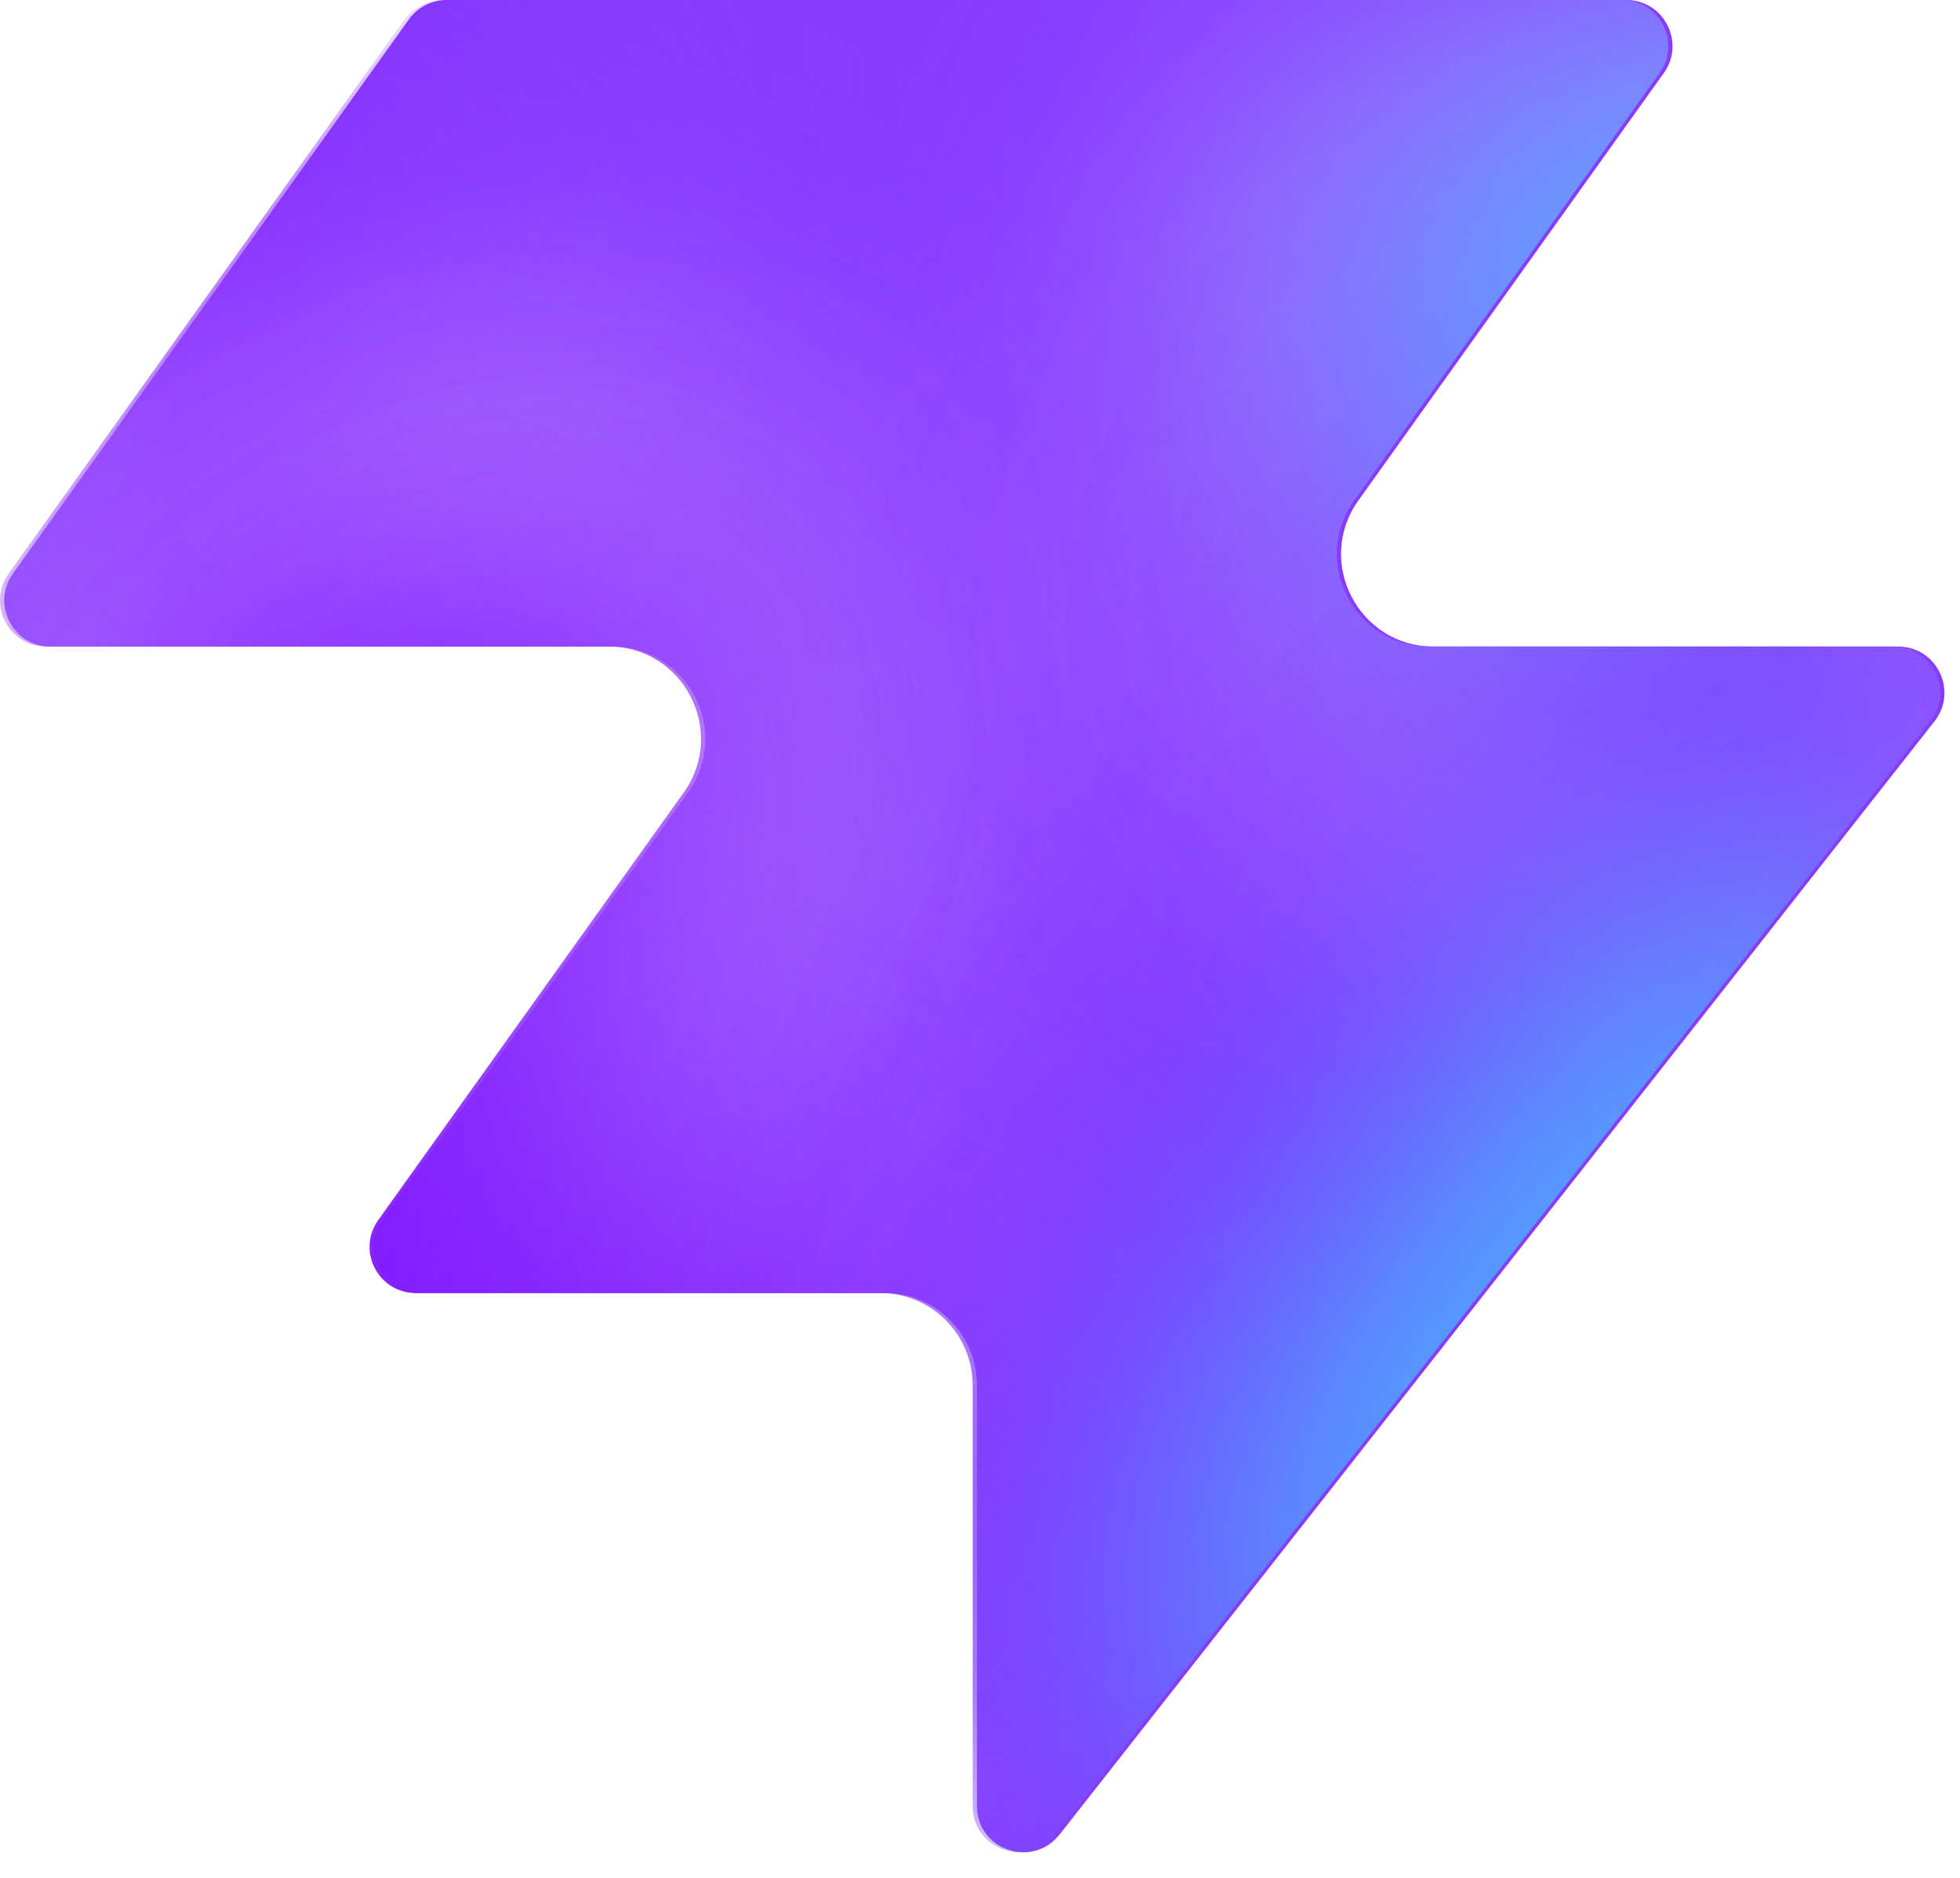
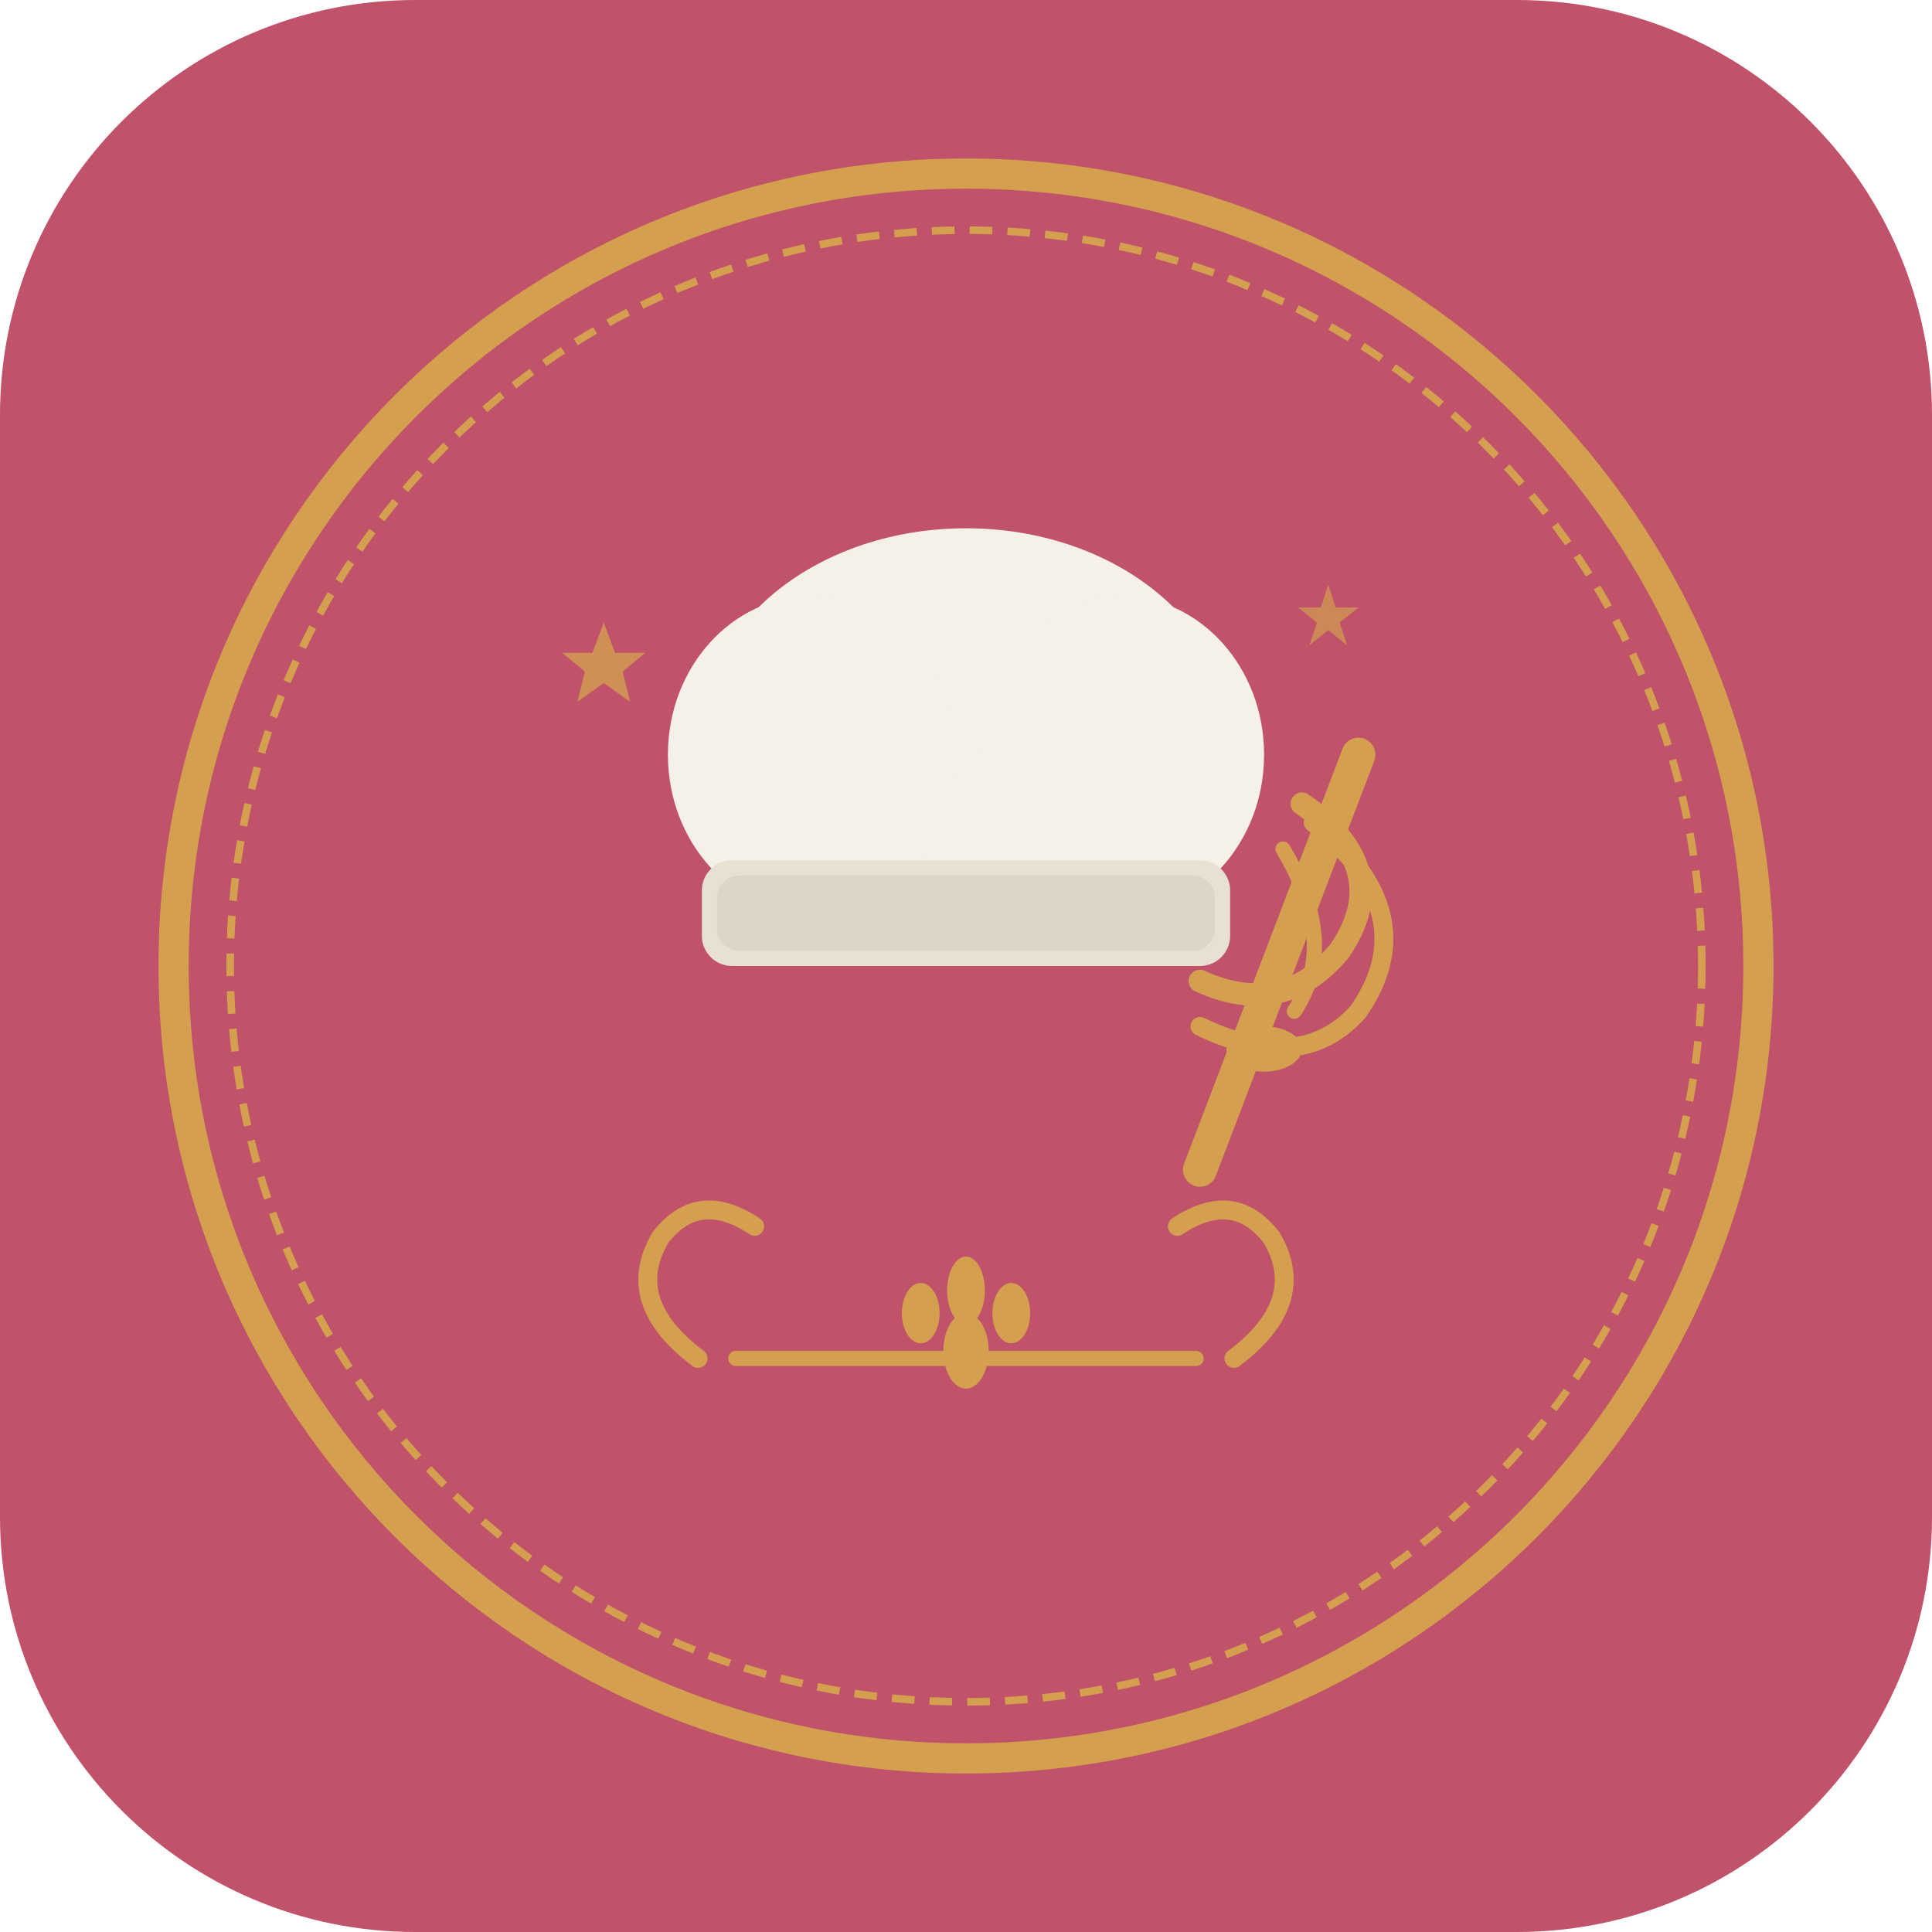
- <svg xmlns="http://www.w3.org/2000/svg" width="48" height="46" fill="none" viewBox="0 0 48 46">
-   <path fill="#863bff" d="M25.946 44.938c-.664.845-2.021.375-2.021-.698V33.937a2.26 2.26 0 0 0-2.262-2.262H10.287c-.92 0-1.456-1.04-.92-1.788l7.48-10.471c1.07-1.497 0-3.578-1.842-3.578H1.237c-.92 0-1.456-1.04-.92-1.788L10.013.474c.214-.297.556-.474.92-.474h28.894c.92 0 1.456 1.04.92 1.788l-7.48 10.471c-1.07 1.498 0 3.579 1.842 3.579h11.377c.943 0 1.473 1.088.89 1.83L25.947 44.94z" style="fill:#863bff;fill:color(display-p3 .525 .23 1);fill-opacity:1" />
-   <mask id="a" width="48" height="46" x="0" y="0" maskUnits="userSpaceOnUse" style="mask-type:alpha">
-     <path fill="#000" d="M25.842 44.938c-.664.844-2.021.375-2.021-.698V33.937a2.26 2.26 0 0 0-2.262-2.262H10.183c-.92 0-1.456-1.04-.92-1.788l7.48-10.471c1.07-1.498 0-3.579-1.842-3.579H1.133c-.92 0-1.456-1.04-.92-1.787L9.91.473c.214-.297.556-.474.92-.474h28.894c.92 0 1.456 1.04.92 1.788l-7.48 10.471c-1.07 1.498 0 3.578 1.842 3.578h11.377c.943 0 1.473 1.088.89 1.832L25.843 44.94z" style="fill:#000;fill-opacity:1" />
-   </mask>
-   <g mask="url(#a)">
-     <g filter="url(#b)">
-       <ellipse cx="5.508" cy="14.704" fill="#ede6ff" rx="5.508" ry="14.704" style="fill:#ede6ff;fill:color(display-p3 .927 .903 1);fill-opacity:1" transform="matrix(.00324 1 1 -.00324 -4.47 31.516)" />
-     </g>
-     <g filter="url(#c)">
-       <ellipse cx="10.399" cy="29.851" fill="#ede6ff" rx="10.399" ry="29.851" style="fill:#ede6ff;fill:color(display-p3 .927 .903 1);fill-opacity:1" transform="matrix(.00324 1 1 -.00324 -39.328 7.883)" />
-     </g>
-     <g filter="url(#d)">
-       <ellipse cx="5.508" cy="30.487" fill="#7e14ff" rx="5.508" ry="30.487" style="fill:#7e14ff;fill:color(display-p3 .492 .077 1);fill-opacity:1" transform="rotate(89.814 -25.913 -14.639)scale(1 -1)" />
-     </g>
-     <g filter="url(#e)">
-       <ellipse cx="5.508" cy="30.599" fill="#7e14ff" rx="5.508" ry="30.599" style="fill:#7e14ff;fill:color(display-p3 .492 .077 1);fill-opacity:1" transform="rotate(89.814 -32.644 -3.334)scale(1 -1)" />
-     </g>
-     <g filter="url(#f)">
-       <ellipse cx="5.508" cy="30.599" fill="#7e14ff" rx="5.508" ry="30.599" style="fill:#7e14ff;fill:color(display-p3 .492 .077 1);fill-opacity:1" transform="matrix(.00324 1 1 -.00324 -34.34 30.47)" />
-     </g>
-     <g filter="url(#g)">
-       <ellipse cx="14.072" cy="22.078" fill="#ede6ff" rx="14.072" ry="22.078" style="fill:#ede6ff;fill:color(display-p3 .927 .903 1);fill-opacity:1" transform="rotate(93.35 24.506 48.493)scale(-1 1)" />
-     </g>
-     <g filter="url(#h)">
-       <ellipse cx="3.47" cy="21.501" fill="#7e14ff" rx="3.47" ry="21.501" style="fill:#7e14ff;fill:color(display-p3 .492 .077 1);fill-opacity:1" transform="rotate(89.009 28.708 47.59)scale(-1 1)" />
-     </g>
-     <g filter="url(#i)">
-       <ellipse cx="3.47" cy="21.501" fill="#7e14ff" rx="3.47" ry="21.501" style="fill:#7e14ff;fill:color(display-p3 .492 .077 1);fill-opacity:1" transform="rotate(89.009 28.708 47.59)scale(-1 1)" />
-     </g>
-     <g filter="url(#j)">
-       <ellipse cx=".387" cy="8.972" fill="#7e14ff" rx="4.407" ry="29.108" style="fill:#7e14ff;fill:color(display-p3 .492 .077 1);fill-opacity:1" transform="rotate(39.51 .387 8.972)" />
-     </g>
-     <g filter="url(#k)">
-       <ellipse cx="47.523" cy="-6.092" fill="#7e14ff" rx="4.407" ry="29.108" style="fill:#7e14ff;fill:color(display-p3 .492 .077 1);fill-opacity:1" transform="rotate(37.892 47.523 -6.092)" />
-     </g>
-     <g filter="url(#l)">
-       <ellipse cx="41.412" cy="6.333" fill="#47bfff" rx="5.971" ry="9.665" style="fill:#47bfff;fill:color(display-p3 .28 .748 1);fill-opacity:1" transform="rotate(37.892 41.412 6.333)" />
-     </g>
-     <g filter="url(#m)">
-       <ellipse cx="-1.879" cy="38.332" fill="#7e14ff" rx="4.407" ry="29.108" style="fill:#7e14ff;fill:color(display-p3 .492 .077 1);fill-opacity:1" transform="rotate(37.892 -1.88 38.332)" />
-     </g>
-     <g filter="url(#n)">
-       <ellipse cx="-1.879" cy="38.332" fill="#7e14ff" rx="4.407" ry="29.108" style="fill:#7e14ff;fill:color(display-p3 .492 .077 1);fill-opacity:1" transform="rotate(37.892 -1.88 38.332)" />
-     </g>
-     <g filter="url(#o)">
-       <ellipse cx="35.651" cy="29.907" fill="#7e14ff" rx="4.407" ry="29.108" style="fill:#7e14ff;fill:color(display-p3 .492 .077 1);fill-opacity:1" transform="rotate(37.892 35.651 29.907)" />
-     </g>
-     <g filter="url(#p)">
-       <ellipse cx="38.418" cy="32.4" fill="#47bfff" rx="5.971" ry="15.297" style="fill:#47bfff;fill:color(display-p3 .28 .748 1);fill-opacity:1" transform="rotate(37.892 38.418 32.4)" />
-     </g>
-   </g>
-   <defs>
-     <filter id="b" width="60.045" height="41.654" x="-19.77" y="16.149" color-interpolation-filters="sRGB" filterUnits="userSpaceOnUse">
-       <feFlood flood-opacity="0" result="BackgroundImageFix" />
-       <feBlend in="SourceGraphic" in2="BackgroundImageFix" result="shape" />
-       <feGaussianBlur result="effect1_foregroundBlur_2002_17158" stdDeviation="7.659" />
-     </filter>
-     <filter id="c" width="90.34" height="51.437" x="-54.613" y="-7.533" color-interpolation-filters="sRGB" filterUnits="userSpaceOnUse">
-       <feFlood flood-opacity="0" result="BackgroundImageFix" />
-       <feBlend in="SourceGraphic" in2="BackgroundImageFix" result="shape" />
-       <feGaussianBlur result="effect1_foregroundBlur_2002_17158" stdDeviation="7.659" />
-     </filter>
-     <filter id="d" width="79.355" height="29.4" x="-49.64" y="2.03" color-interpolation-filters="sRGB" filterUnits="userSpaceOnUse">
-       <feFlood flood-opacity="0" result="BackgroundImageFix" />
-       <feBlend in="SourceGraphic" in2="BackgroundImageFix" result="shape" />
-       <feGaussianBlur result="effect1_foregroundBlur_2002_17158" stdDeviation="4.596" />
-     </filter>
-     <filter id="e" width="79.579" height="29.4" x="-45.045" y="20.029" color-interpolation-filters="sRGB" filterUnits="userSpaceOnUse">
-       <feFlood flood-opacity="0" result="BackgroundImageFix" />
-       <feBlend in="SourceGraphic" in2="BackgroundImageFix" result="shape" />
-       <feGaussianBlur result="effect1_foregroundBlur_2002_17158" stdDeviation="4.596" />
-     </filter>
-     <filter id="f" width="79.579" height="29.4" x="-43.513" y="21.178" color-interpolation-filters="sRGB" filterUnits="userSpaceOnUse">
-       <feFlood flood-opacity="0" result="BackgroundImageFix" />
-       <feBlend in="SourceGraphic" in2="BackgroundImageFix" result="shape" />
-       <feGaussianBlur result="effect1_foregroundBlur_2002_17158" stdDeviation="4.596" />
-     </filter>
-     <filter id="g" width="74.749" height="58.852" x="15.756" y="-17.901" color-interpolation-filters="sRGB" filterUnits="userSpaceOnUse">
-       <feFlood flood-opacity="0" result="BackgroundImageFix" />
-       <feBlend in="SourceGraphic" in2="BackgroundImageFix" result="shape" />
-       <feGaussianBlur result="effect1_foregroundBlur_2002_17158" stdDeviation="7.659" />
-     </filter>
-     <filter id="h" width="61.377" height="25.362" x="23.548" y="2.284" color-interpolation-filters="sRGB" filterUnits="userSpaceOnUse">
-       <feFlood flood-opacity="0" result="BackgroundImageFix" />
-       <feBlend in="SourceGraphic" in2="BackgroundImageFix" result="shape" />
-       <feGaussianBlur result="effect1_foregroundBlur_2002_17158" stdDeviation="4.596" />
-     </filter>
-     <filter id="i" width="61.377" height="25.362" x="23.548" y="2.284" color-interpolation-filters="sRGB" filterUnits="userSpaceOnUse">
-       <feFlood flood-opacity="0" result="BackgroundImageFix" />
-       <feBlend in="SourceGraphic" in2="BackgroundImageFix" result="shape" />
-       <feGaussianBlur result="effect1_foregroundBlur_2002_17158" stdDeviation="4.596" />
-     </filter>
-     <filter id="j" width="56.045" height="63.649" x="-27.636" y="-22.853" color-interpolation-filters="sRGB" filterUnits="userSpaceOnUse">
-       <feFlood flood-opacity="0" result="BackgroundImageFix" />
-       <feBlend in="SourceGraphic" in2="BackgroundImageFix" result="shape" />
-       <feGaussianBlur result="effect1_foregroundBlur_2002_17158" stdDeviation="4.596" />
-     </filter>
-     <filter id="k" width="54.814" height="64.646" x="20.116" y="-38.415" color-interpolation-filters="sRGB" filterUnits="userSpaceOnUse">
-       <feFlood flood-opacity="0" result="BackgroundImageFix" />
-       <feBlend in="SourceGraphic" in2="BackgroundImageFix" result="shape" />
-       <feGaussianBlur result="effect1_foregroundBlur_2002_17158" stdDeviation="4.596" />
-     </filter>
-     <filter id="l" width="33.541" height="35.313" x="24.641" y="-11.323" color-interpolation-filters="sRGB" filterUnits="userSpaceOnUse">
-       <feFlood flood-opacity="0" result="BackgroundImageFix" />
-       <feBlend in="SourceGraphic" in2="BackgroundImageFix" result="shape" />
-       <feGaussianBlur result="effect1_foregroundBlur_2002_17158" stdDeviation="4.596" />
-     </filter>
-     <filter id="m" width="54.814" height="64.646" x="-29.286" y="6.009" color-interpolation-filters="sRGB" filterUnits="userSpaceOnUse">
-       <feFlood flood-opacity="0" result="BackgroundImageFix" />
-       <feBlend in="SourceGraphic" in2="BackgroundImageFix" result="shape" />
-       <feGaussianBlur result="effect1_foregroundBlur_2002_17158" stdDeviation="4.596" />
-     </filter>
-     <filter id="n" width="54.814" height="64.646" x="-29.286" y="6.009" color-interpolation-filters="sRGB" filterUnits="userSpaceOnUse">
-       <feFlood flood-opacity="0" result="BackgroundImageFix" />
-       <feBlend in="SourceGraphic" in2="BackgroundImageFix" result="shape" />
-       <feGaussianBlur result="effect1_foregroundBlur_2002_17158" stdDeviation="4.596" />
-     </filter>
-     <filter id="o" width="54.814" height="64.646" x="8.244" y="-2.416" color-interpolation-filters="sRGB" filterUnits="userSpaceOnUse">
-       <feFlood flood-opacity="0" result="BackgroundImageFix" />
-       <feBlend in="SourceGraphic" in2="BackgroundImageFix" result="shape" />
-       <feGaussianBlur result="effect1_foregroundBlur_2002_17158" stdDeviation="4.596" />
-     </filter>
-     <filter id="p" width="39.409" height="43.623" x="18.713" y="10.588" color-interpolation-filters="sRGB" filterUnits="userSpaceOnUse">
-       <feFlood flood-opacity="0" result="BackgroundImageFix" />
-       <feBlend in="SourceGraphic" in2="BackgroundImageFix" result="shape" />
-       <feGaussianBlur result="effect1_foregroundBlur_2002_17158" stdDeviation="4.596" />
-     </filter>
-   </defs>
+ <svg xmlns="http://www.w3.org/2000/svg" viewBox="0 0 512 512" width="512" height="512">
+   <rect width="512" height="512" rx="110" fill="#C0526A" />
+   <circle cx="256" cy="256" r="210" fill="none" stroke="#D4A050" stroke-width="8" />
+   <circle cx="256" cy="256" r="195" fill="none" stroke="#D4A050" stroke-width="2" stroke-dasharray="6 4" />
+   <ellipse cx="256" cy="195" rx="70" ry="55" fill="#F5F0E8" />
+   <ellipse cx="215" cy="200" rx="38" ry="42" fill="#F5F0E8" />
+   <ellipse cx="297" cy="200" rx="38" ry="42" fill="#F5F0E8" />
+   <rect x="186" y="228" width="140" height="28" rx="8" fill="#E8E0D0" />
+   <rect x="190" y="232" width="132" height="20" rx="6" fill="#DDD5C5" />
+   <line x1="318" y1="310" x2="360" y2="200" stroke="#D4A050" stroke-width="9" stroke-linecap="round" />
+   <path d="M345 213 Q370 230 355 252 Q340 270 318 260" fill="none" stroke="#D4A050" stroke-width="6" stroke-linecap="round" />
+   <path d="M348 218 Q378 242 360 268 Q345 285 318 272" fill="none" stroke="#D4A050" stroke-width="5" stroke-linecap="round" />
+   <path d="M340 225 Q355 250 343 268" fill="none" stroke="#D4A050" stroke-width="4" stroke-linecap="round" />
+   <ellipse cx="335" cy="278" rx="10" ry="6" fill="#D4A050" />
+   <path d="M185 360 Q165 345 175 328 Q185 315 200 325" fill="none" stroke="#D4A050" stroke-width="5" stroke-linecap="round" />
+   <path d="M327 360 Q347 345 337 328 Q327 315 312 325" fill="none" stroke="#D4A050" stroke-width="5" stroke-linecap="round" />
+   <ellipse cx="256" cy="358" rx="6" ry="10" fill="#D4A050" />
+   <ellipse cx="244" cy="348" rx="5" ry="8" fill="#D4A050" />
+   <ellipse cx="268" cy="348" rx="5" ry="8" fill="#D4A050" />
+   <ellipse cx="256" cy="342" rx="5" ry="9" fill="#D4A050" />
+   <line x1="195" y1="360" x2="317" y2="360" stroke="#D4A050" stroke-width="4" stroke-linecap="round" />
+   <polygon points="160,165 163,173 171,173 165,178 167,186 160,181 153,186 155,178 149,173 157,173" fill="#D4A050" opacity="0.8" />
+   <polygon points="352,155 354,161 360,161 355,165 357,171 352,167 347,171 349,165 344,161 350,161" fill="#D4A050" opacity="0.7" />
</svg>
